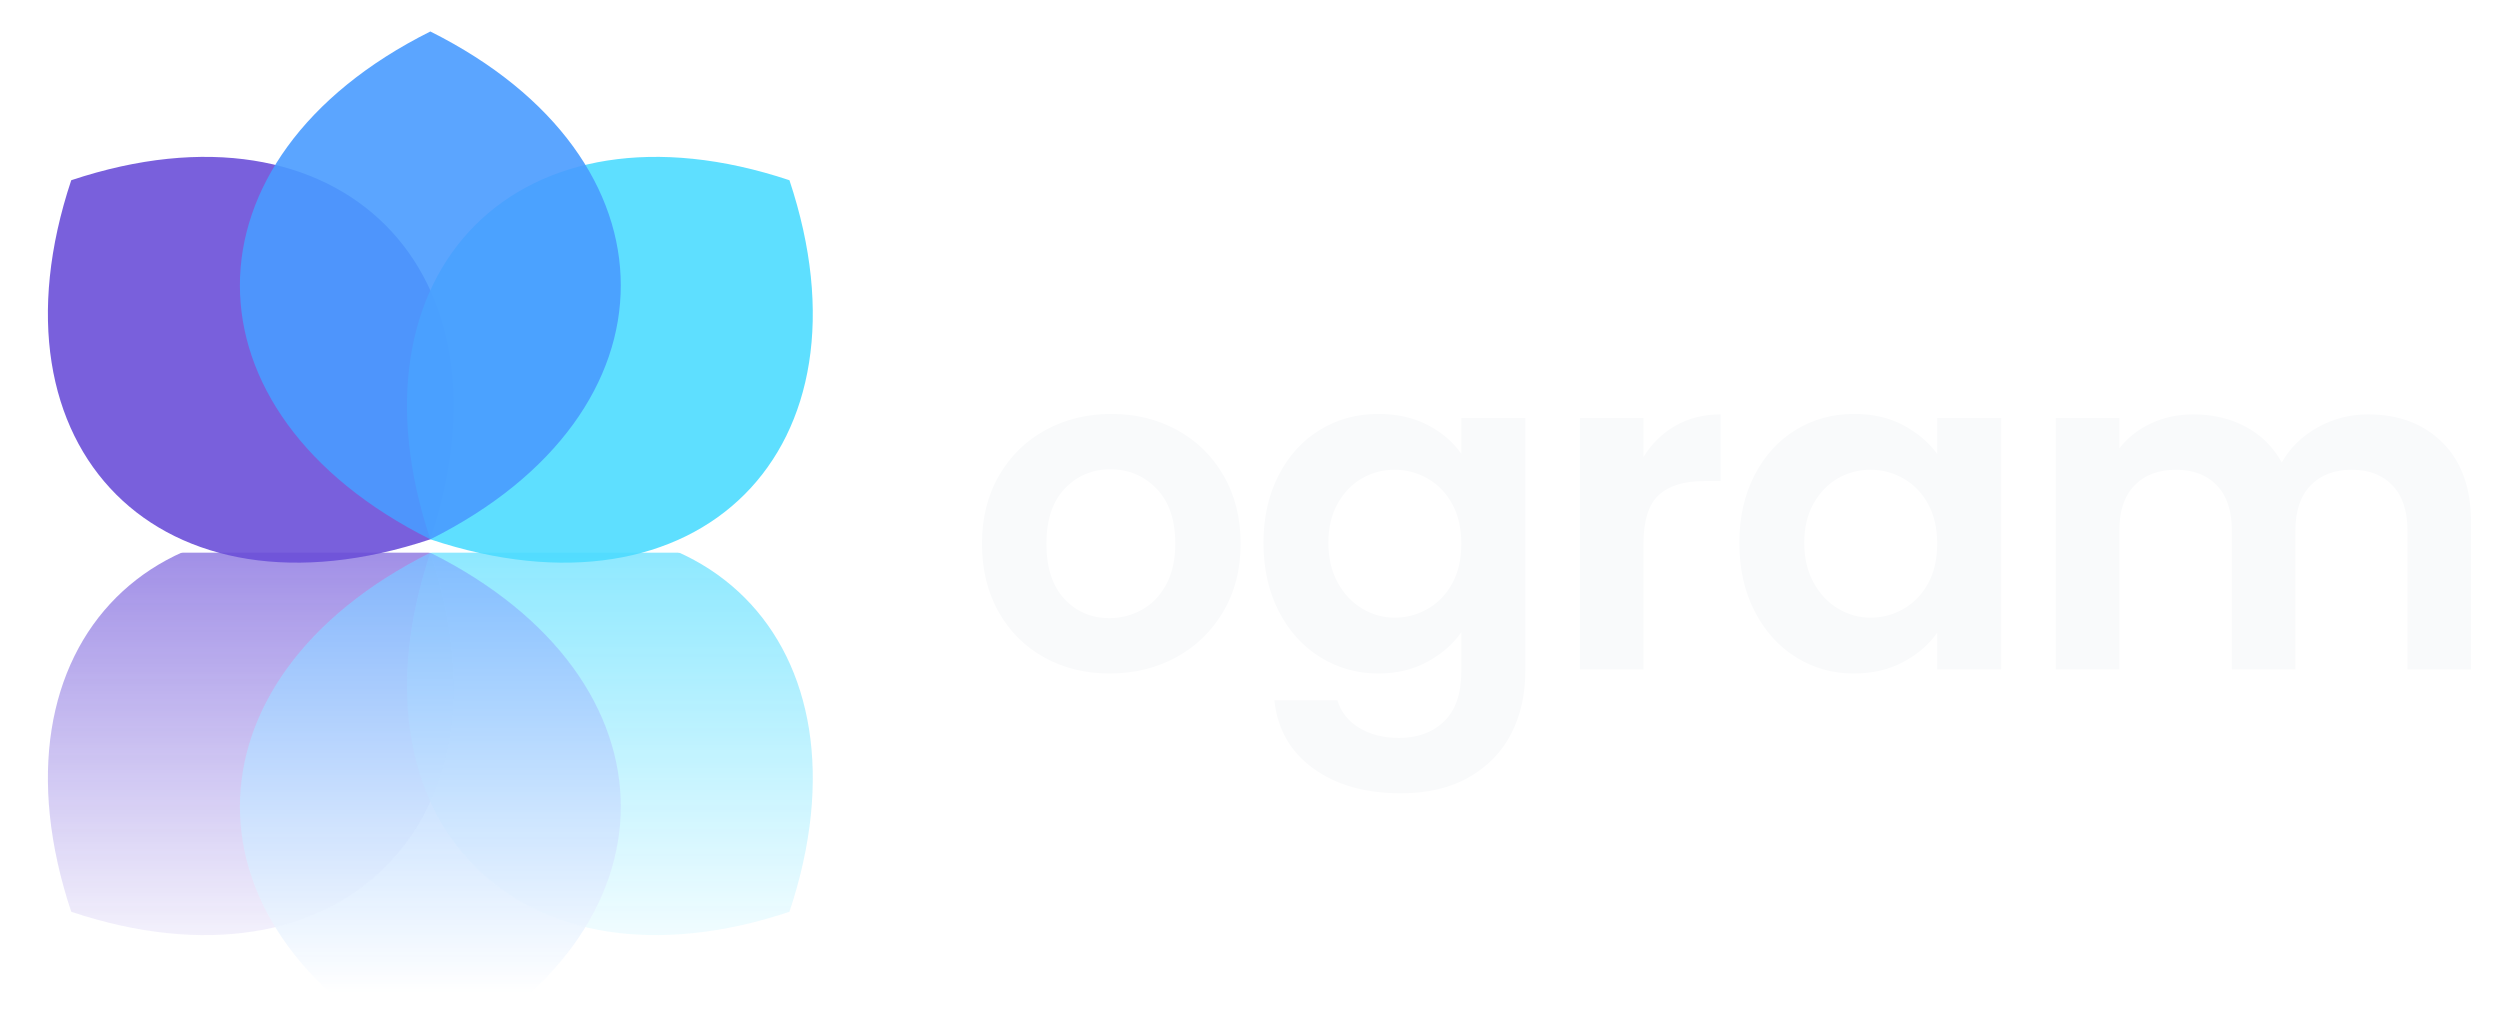
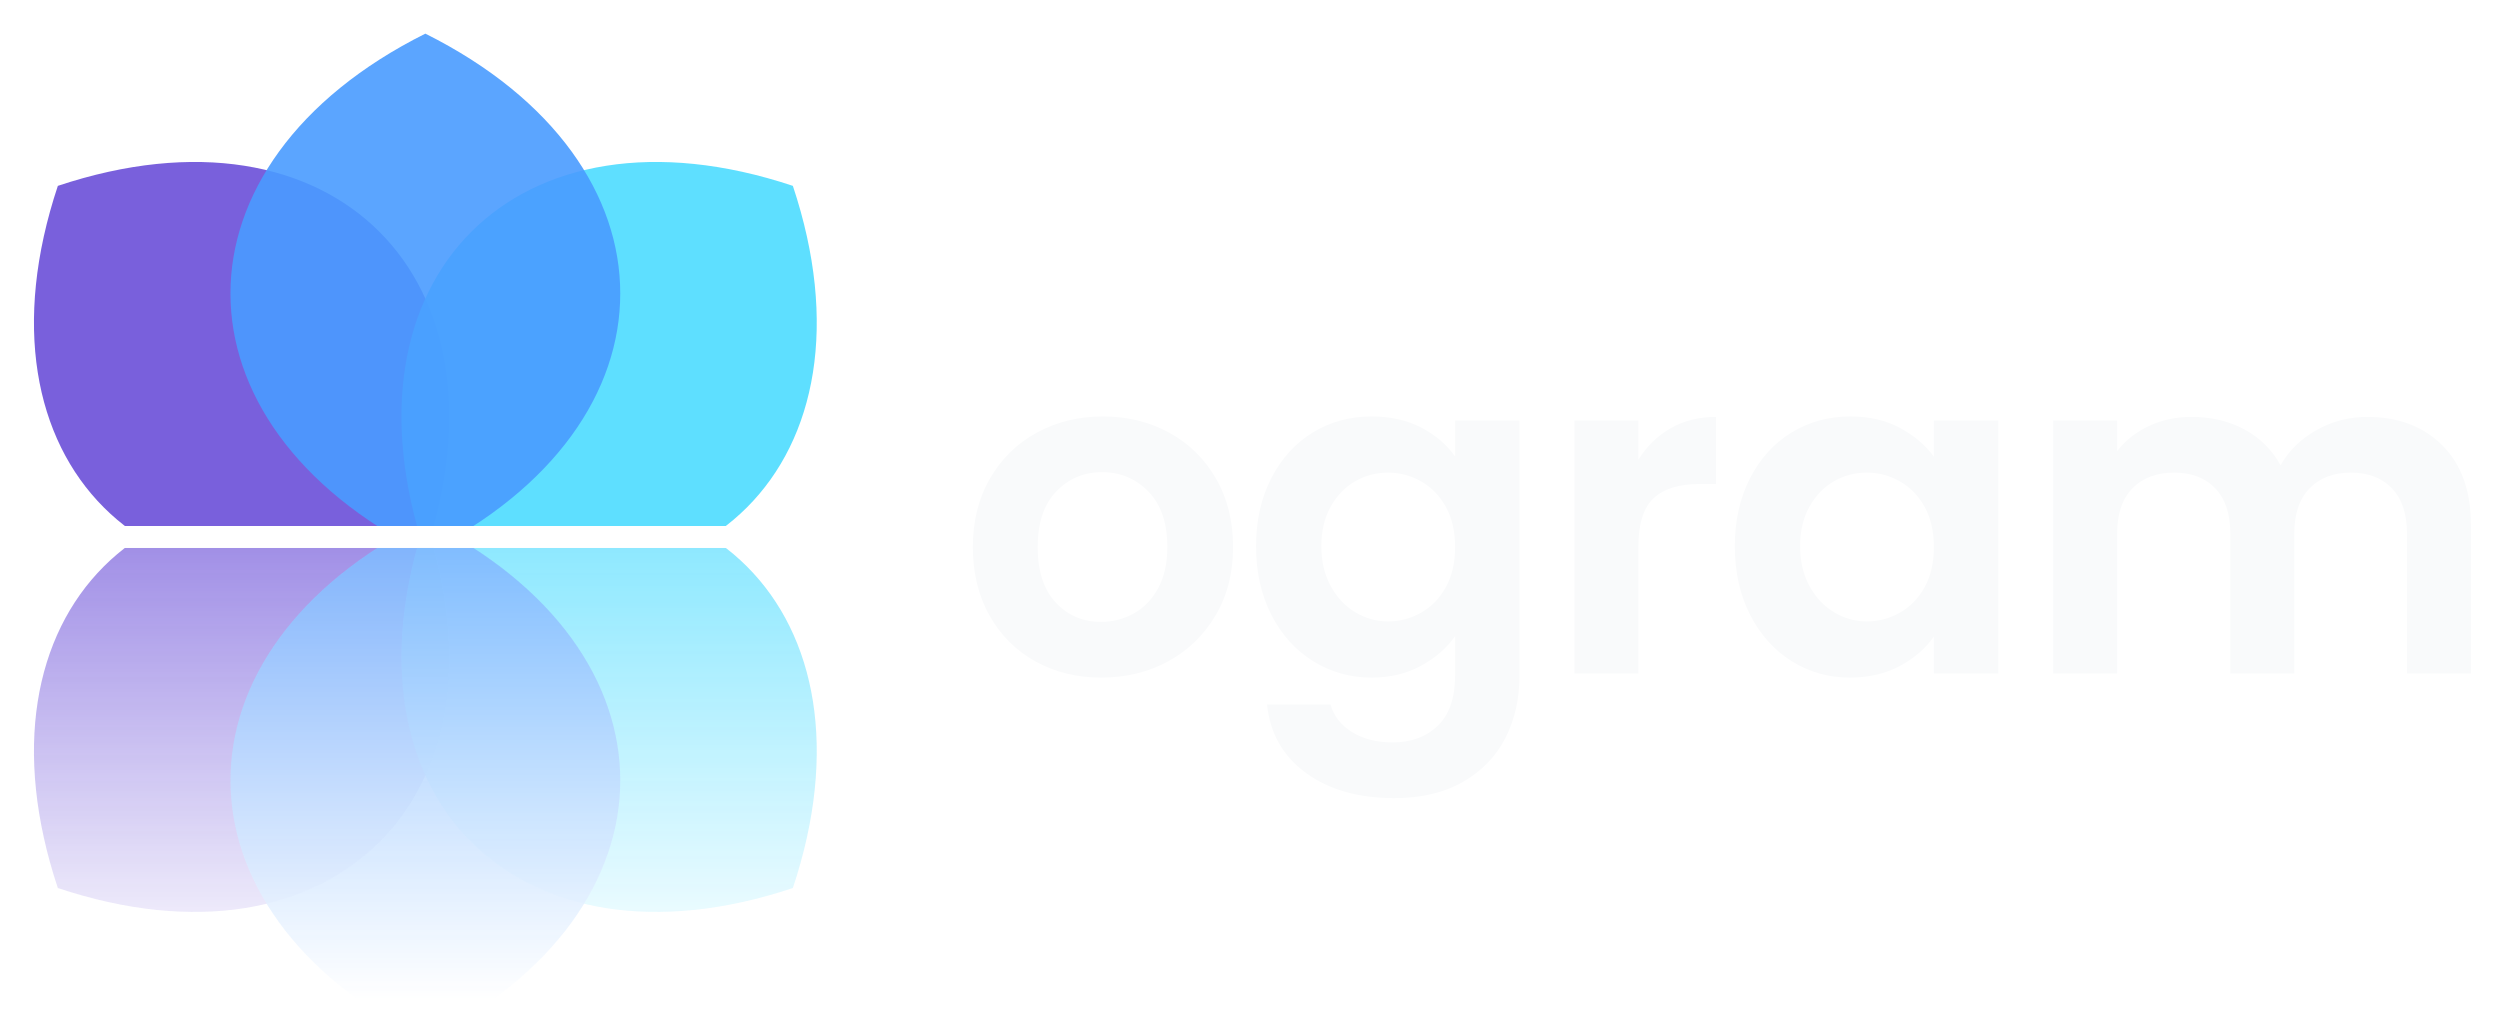
- <svg xmlns="http://www.w3.org/2000/svg" viewBox="0 0 661.1 270" width="661" height="270">
-   <svg x="0" y="0" width="227.6" height="270" viewBox="190 130 644 764">
+ <svg xmlns="http://www.w3.org/2000/svg" viewBox="0 0 657.1 270" width="657" height="270">
+   <svg x="0" y="0" width="223.6" height="270" viewBox="201 136 622 751">
    <defs>
+       <clipPath id="cllh">
+         <rect x="-500" y="-500" width="2024" height="1100" />
+       </clipPath>
      <linearGradient id="fdlh" x1="0" y1="0" x2="0" y2="1">
        <stop offset="0" stop-color="#fff" stop-opacity="0.7" />
        <stop offset="1" stop-color="#fff" stop-opacity="0" />
      </linearGradient>
-       <mask id="fmlh" maskUnits="userSpaceOnUse" x="0" y="0" width="1024" height="1024">
-         <rect x="0" y="630" width="1024" height="330" fill="url(#fdlh)" />
+       <mask id="fmlh" maskUnits="userSpaceOnUse" x="-500" y="-500" width="2024" height="2024">
+         <rect x="-500" y="616" width="2024" height="330" fill="url(#fdlh)" />
      </mask>
    </defs>
-     <g transform="translate(0 -86.5)">
-       <g transform="translate(512 620) rotate(-45)">
-         <path d="M0 0 C190 -95.0 190 -285.0 0 -380 C-190 -285.0 -190 -95.0 0 0 Z" fill="#6B4FD8" fill-opacity="0.9" />
-       </g>
-       <g transform="translate(512 620) rotate(45)">
-         <path d="M0 0 C190 -95.0 190 -285.0 0 -380 C-190 -285.0 -190 -95.0 0 0 Z" fill="#4DDCFF" fill-opacity="0.9" />
-       </g>
-       <g transform="translate(512 620) rotate(0)">
-         <path d="M0 0 C190 -95.0 190 -285.0 0 -380 C-190 -285.0 -190 -95.0 0 0 Z" fill="#4A9CFF" fill-opacity="0.9" />
+     <g transform="translate(0.0 -79.5)">
+       <g clip-path="url(#cllh)">
+         <g transform="translate(512 620) rotate(-45)">
+           <path d="M0 0 C190 -95.0 190 -285.0 0 -380 C-190 -285.0 -190 -95.0 0 0 Z" fill="#6B4FD8" fill-opacity="0.9" />
+         </g>
+         <g transform="translate(512 620) rotate(45)">
+           <path d="M0 0 C190 -95.0 190 -285.0 0 -380 C-190 -285.0 -190 -95.0 0 0 Z" fill="#4DDCFF" fill-opacity="0.9" />
+         </g>
+         <g transform="translate(512 620) rotate(0)">
+           <path d="M0 0 C190 -95.0 190 -285.0 0 -380 C-190 -285.0 -190 -95.0 0 0 Z" fill="#4A9CFF" fill-opacity="0.9" />
+         </g>
      </g>
      <g mask="url(#fmlh)">
-         <g transform="translate(0 1250) scale(1 -1)">
-           <g transform="translate(512 620) rotate(-45)">
-             <path d="M0 0 C190 -95.0 190 -285.0 0 -380 C-190 -285.0 -190 -95.0 0 0 Z" fill="#6B4FD8" fill-opacity="0.9" />
-           </g>
-           <g transform="translate(512 620) rotate(45)">
-             <path d="M0 0 C190 -95.0 190 -285.0 0 -380 C-190 -285.0 -190 -95.0 0 0 Z" fill="#4DDCFF" fill-opacity="0.9" />
-           </g>
-           <g transform="translate(512 620) rotate(0)">
-             <path d="M0 0 C190 -95.0 190 -285.0 0 -380 C-190 -285.0 -190 -95.0 0 0 Z" fill="#4A9CFF" fill-opacity="0.9" />
+         <g transform="translate(0 1216) scale(1 -1)">
+           <g clip-path="url(#cllh)">
+             <g transform="translate(512 620) rotate(-45)">
+               <path d="M0 0 C190 -95.0 190 -285.0 0 -380 C-190 -285.0 -190 -95.0 0 0 Z" fill="#6B4FD8" fill-opacity="0.9" />
+             </g>
+             <g transform="translate(512 620) rotate(45)">
+               <path d="M0 0 C190 -95.0 190 -285.0 0 -380 C-190 -285.0 -190 -95.0 0 0 Z" fill="#4DDCFF" fill-opacity="0.9" />
+             </g>
+             <g transform="translate(512 620) rotate(0)">
+               <path d="M0 0 C190 -95.0 190 -285.0 0 -380 C-190 -285.0 -190 -95.0 0 0 Z" fill="#4A9CFF" fill-opacity="0.9" />
+             </g>
          </g>
        </g>
      </g>
    </g>
  </svg>
  <g fill="#F9FAFB">
-     <path d="M259.672 143.76Q259.672 133.56 264.172 125.76Q268.672 117.96 276.472 113.7Q284.272 109.44 293.872 109.44Q303.472 109.44 311.272 113.7Q319.072 117.96 323.572 125.76Q328.072 133.56 328.072 143.76Q328.072 153.96 323.452 161.76Q318.832 169.56 310.972 173.82Q303.112 178.08 293.392 178.08Q283.792 178.08 276.112 173.82Q268.432 169.56 264.052 161.76Q259.672 153.96 259.672 143.76ZM310.792 143.76Q310.792 134.28 305.812 129.18Q300.832 124.08 293.632 124.08Q286.432 124.08 281.572 129.18Q276.712 134.28 276.712 143.76Q276.712 153.24 281.452 158.34Q286.192 163.44 293.392 163.44Q297.952 163.44 301.972 161.22Q305.992 159.0 308.392 154.56Q310.792 150.12 310.792 143.76Z" />
-     <path d="M386.432 120.0V110.52H403.352V177.48Q403.352 186.72 399.632 193.98Q395.912 201.24 388.472 205.5Q381.032 209.76 370.472 209.76Q356.312 209.76 347.252 203.16Q338.192 196.56 336.992 185.16H353.672Q354.992 189.72 359.372 192.42Q363.752 195.12 369.992 195.12Q377.312 195.12 381.872 190.74Q386.432 186.36 386.432 177.48V167.16Q383.192 171.84 377.492 174.96Q371.792 178.08 364.472 178.08Q356.072 178.08 349.112 173.76Q342.152 169.44 338.132 161.58Q334.112 153.72 334.112 143.52Q334.112 133.44 338.132 125.64Q342.152 117.84 349.052 113.64Q355.952 109.44 364.472 109.44Q371.912 109.44 377.552 112.38Q383.192 115.32 386.432 120.0ZM368.792 124.2Q364.112 124.2 360.152 126.48Q356.192 128.76 353.732 133.14Q351.272 137.52 351.272 143.52Q351.272 149.52 353.732 154.02Q356.192 158.52 360.212 160.92Q364.232 163.32 368.792 163.32Q373.472 163.32 377.552 160.98Q381.632 158.64 384.032 154.26Q386.432 149.88 386.432 143.76Q386.432 137.64 384.032 133.26Q381.632 128.88 377.552 126.54Q373.472 124.2 368.792 124.2Z" />
-     <path d="M454.992 109.56V127.2H450.552Q442.632 127.2 438.612 130.92Q434.592 134.64 434.592 143.88V177.0H417.792V110.52H434.592V120.84Q437.832 115.56 443.052 112.56Q448.272 109.56 454.992 109.56Z" />
-     <path d="M490.312 109.44Q497.752 109.44 503.332 112.44Q508.912 115.44 512.272 120.0V110.52H529.192V177.0H512.272V167.28Q509.032 171.96 503.332 175.02Q497.632 178.08 490.192 178.08Q481.792 178.08 474.892 173.76Q467.992 169.44 463.972 161.58Q459.952 153.72 459.952 143.52Q459.952 133.44 463.972 125.64Q467.992 117.84 474.892 113.64Q481.792 109.44 490.312 109.44ZM494.632 124.2Q489.952 124.2 485.992 126.48Q482.032 128.76 479.572 133.14Q477.112 137.52 477.112 143.52Q477.112 149.52 479.572 154.02Q482.032 158.52 486.052 160.92Q490.072 163.32 494.632 163.32Q499.312 163.32 503.392 160.98Q507.472 158.64 509.872 154.26Q512.272 149.88 512.272 143.76Q512.272 137.64 509.872 133.26Q507.472 128.88 503.392 126.54Q499.312 124.2 494.632 124.2Z" />
-     <path d="M653.432 138.0V177.0H636.632V140.28Q636.632 132.48 632.672 128.34Q628.712 124.2 621.872 124.2Q615.032 124.2 611.012 128.34Q606.992 132.48 606.992 140.28V177.0H590.192V140.28Q590.192 132.48 586.232 128.34Q582.272 124.2 575.432 124.2Q568.472 124.2 564.452 128.34Q560.432 132.48 560.432 140.28V177.0H543.632V110.52H560.432V118.56Q563.672 114.36 568.772 111.96Q573.872 109.56 579.992 109.56Q587.792 109.56 593.912 112.86Q600.032 116.16 603.392 122.28Q606.632 116.52 612.812 113.04Q618.992 109.56 626.192 109.56Q638.432 109.56 645.932 117.06Q653.432 124.56 653.432 138.0Z" />
+     <path d="M255.702 143.76Q255.702 133.56 260.202 125.76Q264.702 117.96 272.502 113.7Q280.302 109.44 289.902 109.44Q299.502 109.44 307.302 113.7Q315.102 117.96 319.602 125.76Q324.102 133.56 324.102 143.76Q324.102 153.96 319.482 161.76Q314.862 169.56 307.002 173.82Q299.142 178.08 289.422 178.08Q279.822 178.08 272.142 173.82Q264.462 169.56 260.082 161.76Q255.702 153.96 255.702 143.76ZM306.822 143.76Q306.822 134.28 301.842 129.18Q296.862 124.08 289.662 124.08Q282.462 124.08 277.602 129.18Q272.742 134.28 272.742 143.76Q272.742 153.24 277.482 158.34Q282.222 163.44 289.422 163.44Q293.982 163.44 298.002 161.22Q302.022 159.0 304.422 154.56Q306.822 150.12 306.822 143.76Z" />
+     <path d="M382.462 120.0V110.52H399.382V177.48Q399.382 186.72 395.662 193.98Q391.942 201.24 384.502 205.5Q377.062 209.76 366.502 209.76Q352.342 209.76 343.282 203.16Q334.222 196.56 333.022 185.16H349.702Q351.022 189.72 355.402 192.42Q359.782 195.12 366.022 195.12Q373.342 195.12 377.902 190.74Q382.462 186.36 382.462 177.48V167.16Q379.222 171.84 373.522 174.96Q367.822 178.08 360.502 178.08Q352.102 178.08 345.142 173.76Q338.182 169.44 334.162 161.58Q330.142 153.72 330.142 143.52Q330.142 133.44 334.162 125.64Q338.182 117.84 345.082 113.64Q351.982 109.44 360.502 109.44Q367.942 109.44 373.582 112.38Q379.222 115.32 382.462 120.0ZM364.822 124.2Q360.142 124.2 356.182 126.48Q352.222 128.76 349.762 133.14Q347.302 137.52 347.302 143.52Q347.302 149.52 349.762 154.02Q352.222 158.52 356.242 160.92Q360.262 163.32 364.822 163.32Q369.502 163.32 373.582 160.98Q377.662 158.64 380.062 154.26Q382.462 149.88 382.462 143.76Q382.462 137.64 380.062 133.26Q377.662 128.88 373.582 126.54Q369.502 124.2 364.822 124.2Z" />
+     <path d="M451.022 109.56V127.2H446.582Q438.662 127.2 434.642 130.92Q430.622 134.64 430.622 143.88V177.0H413.822V110.52H430.622V120.84Q433.862 115.56 439.082 112.56Q444.302 109.56 451.022 109.56Z" />
+     <path d="M486.342 109.44Q493.782 109.44 499.362 112.44Q504.942 115.44 508.302 120.0V110.52H525.222V177.0H508.302V167.28Q505.062 171.96 499.362 175.02Q493.662 178.08 486.222 178.08Q477.822 178.08 470.922 173.76Q464.022 169.44 460.002 161.58Q455.982 153.72 455.982 143.52Q455.982 133.44 460.002 125.64Q464.022 117.84 470.922 113.64Q477.822 109.44 486.342 109.44ZM490.662 124.2Q485.982 124.2 482.022 126.48Q478.062 128.76 475.602 133.14Q473.142 137.52 473.142 143.52Q473.142 149.52 475.602 154.02Q478.062 158.52 482.082 160.92Q486.102 163.32 490.662 163.32Q495.342 163.32 499.422 160.98Q503.502 158.64 505.902 154.26Q508.302 149.88 508.302 143.76Q508.302 137.64 505.902 133.26Q503.502 128.88 499.422 126.54Q495.342 124.2 490.662 124.2Z" />
+     <path d="M649.462 138.0V177.0H632.662V140.28Q632.662 132.48 628.702 128.34Q624.742 124.2 617.902 124.2Q611.062 124.2 607.042 128.34Q603.022 132.48 603.022 140.28V177.0H586.222V140.28Q586.222 132.48 582.262 128.34Q578.302 124.2 571.462 124.2Q564.502 124.2 560.482 128.34Q556.462 132.48 556.462 140.28V177.0H539.662V110.52H556.462V118.56Q559.702 114.36 564.802 111.96Q569.902 109.56 576.022 109.56Q583.822 109.56 589.942 112.86Q596.062 116.16 599.422 122.28Q602.662 116.52 608.842 113.04Q615.022 109.56 622.222 109.56Q634.462 109.56 641.962 117.06Q649.462 124.56 649.462 138.0Z" />
  </g>
</svg>
